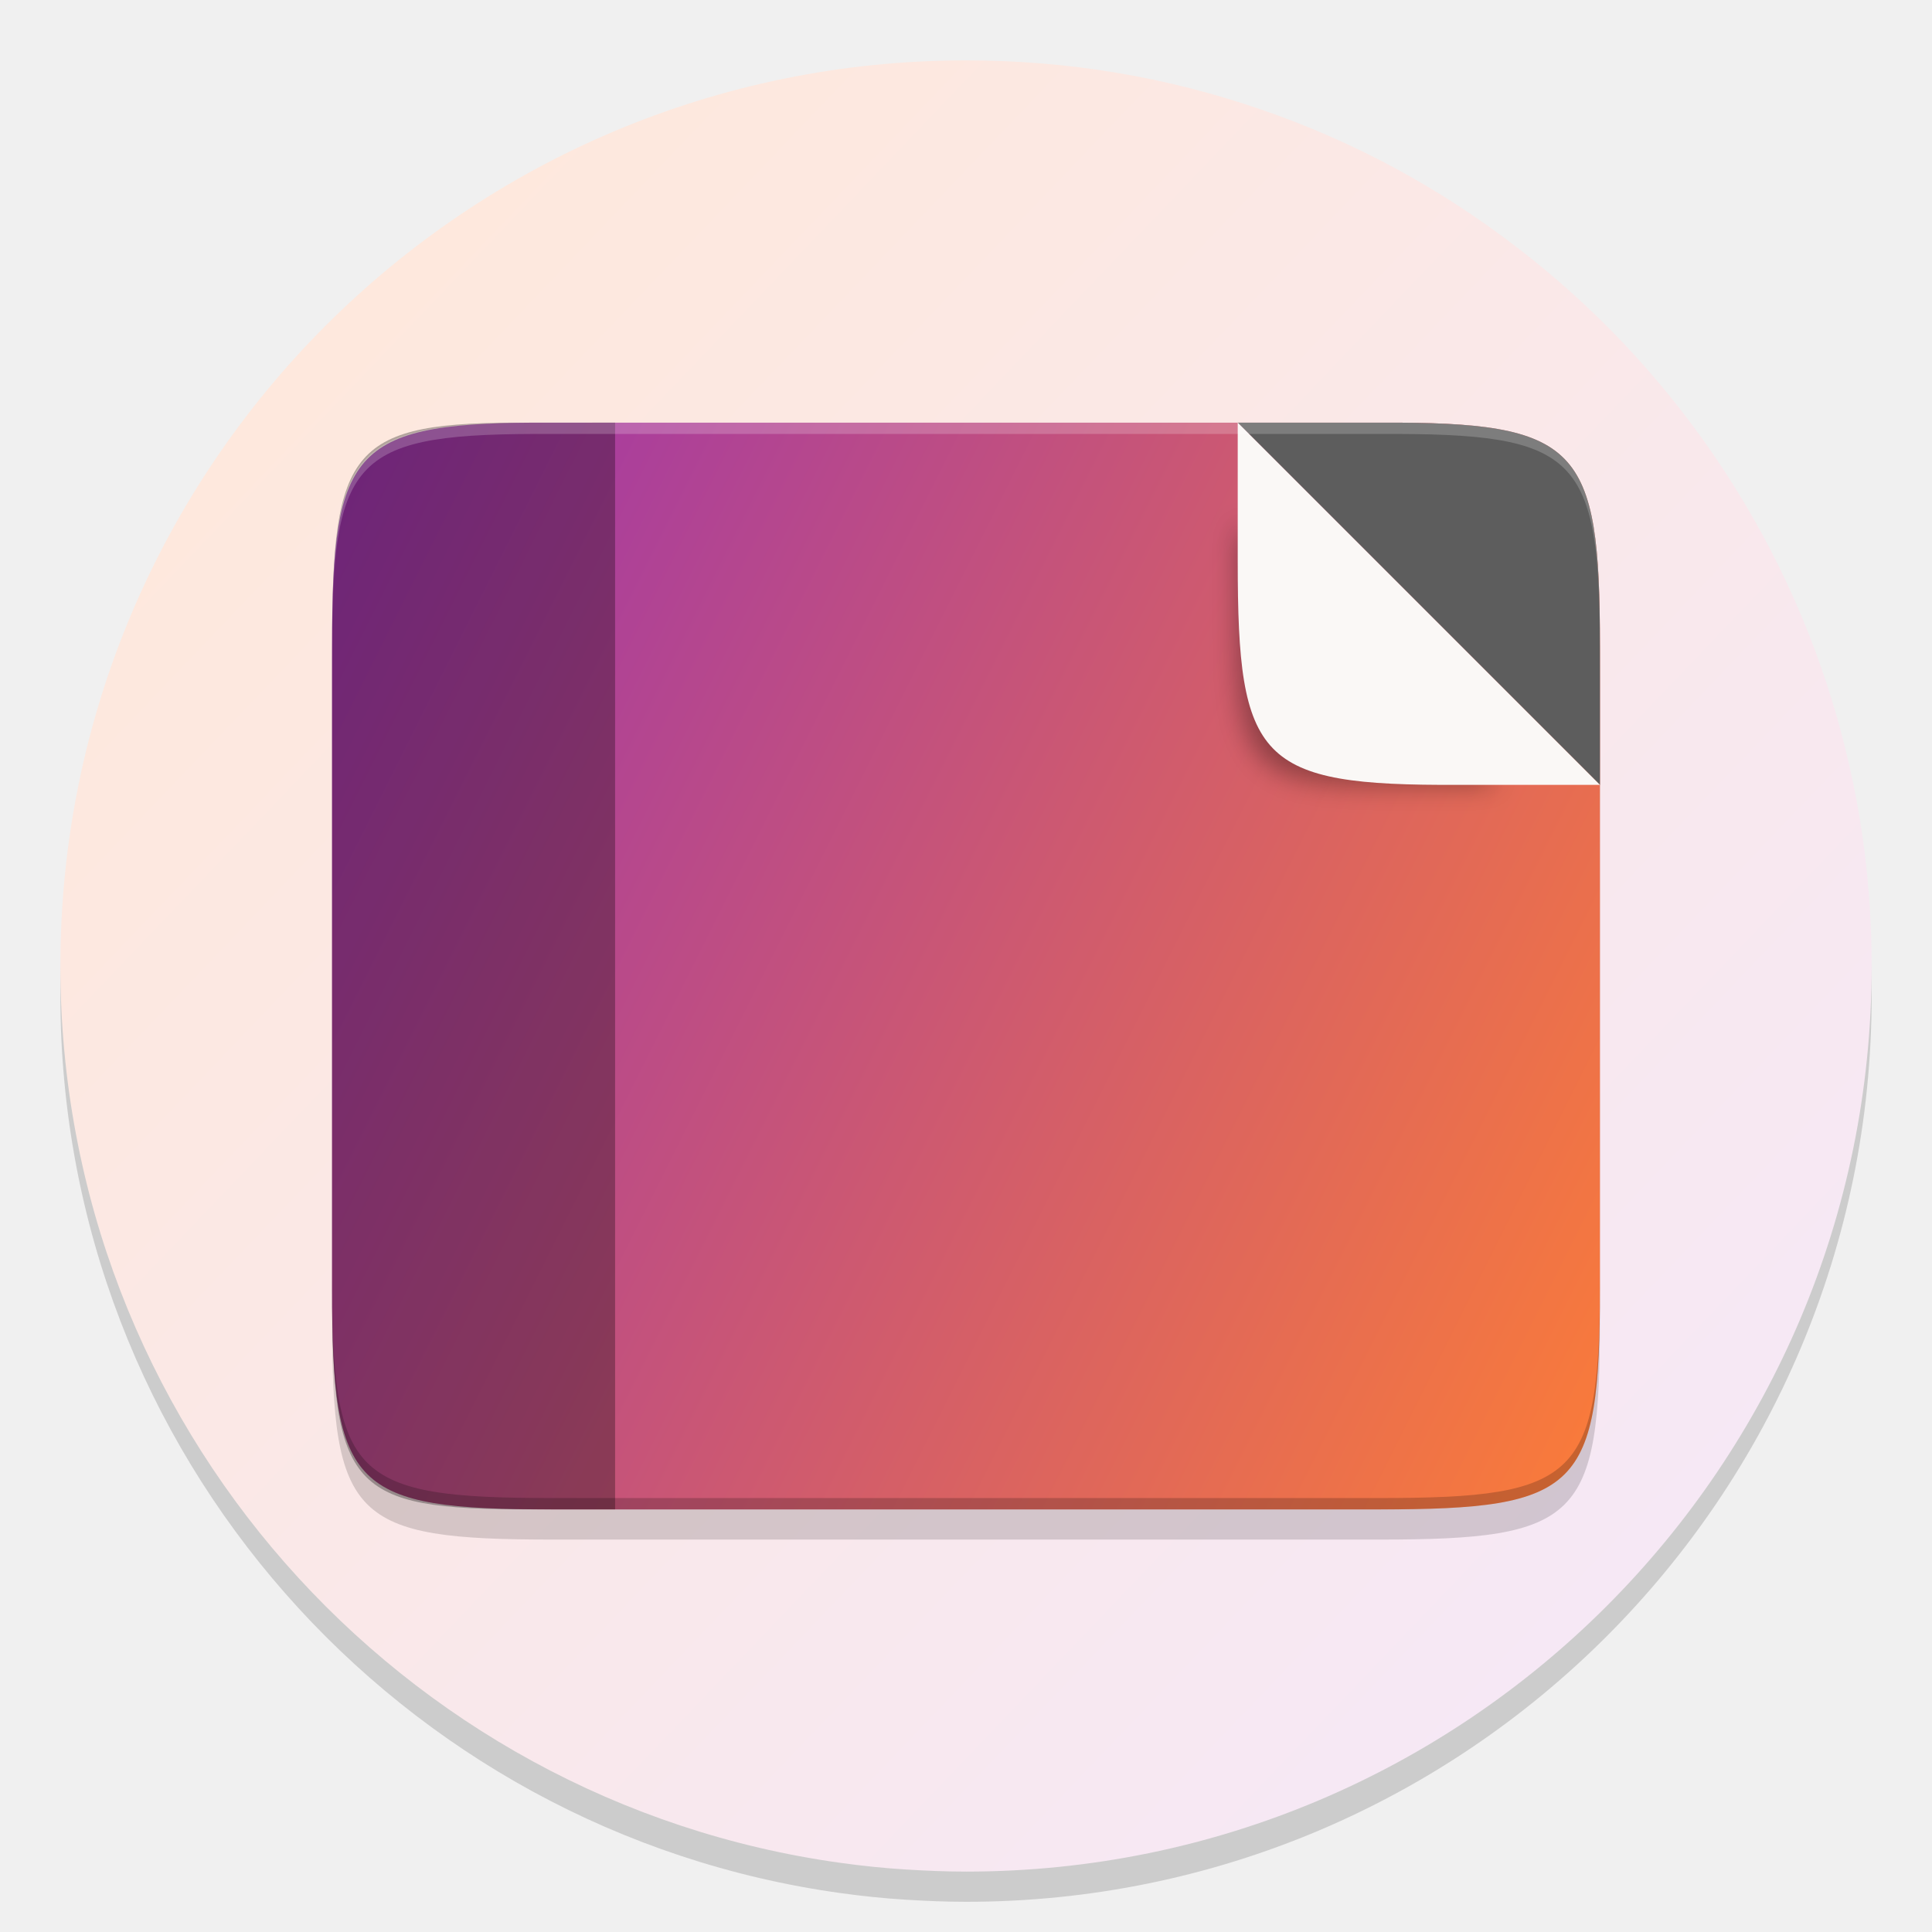
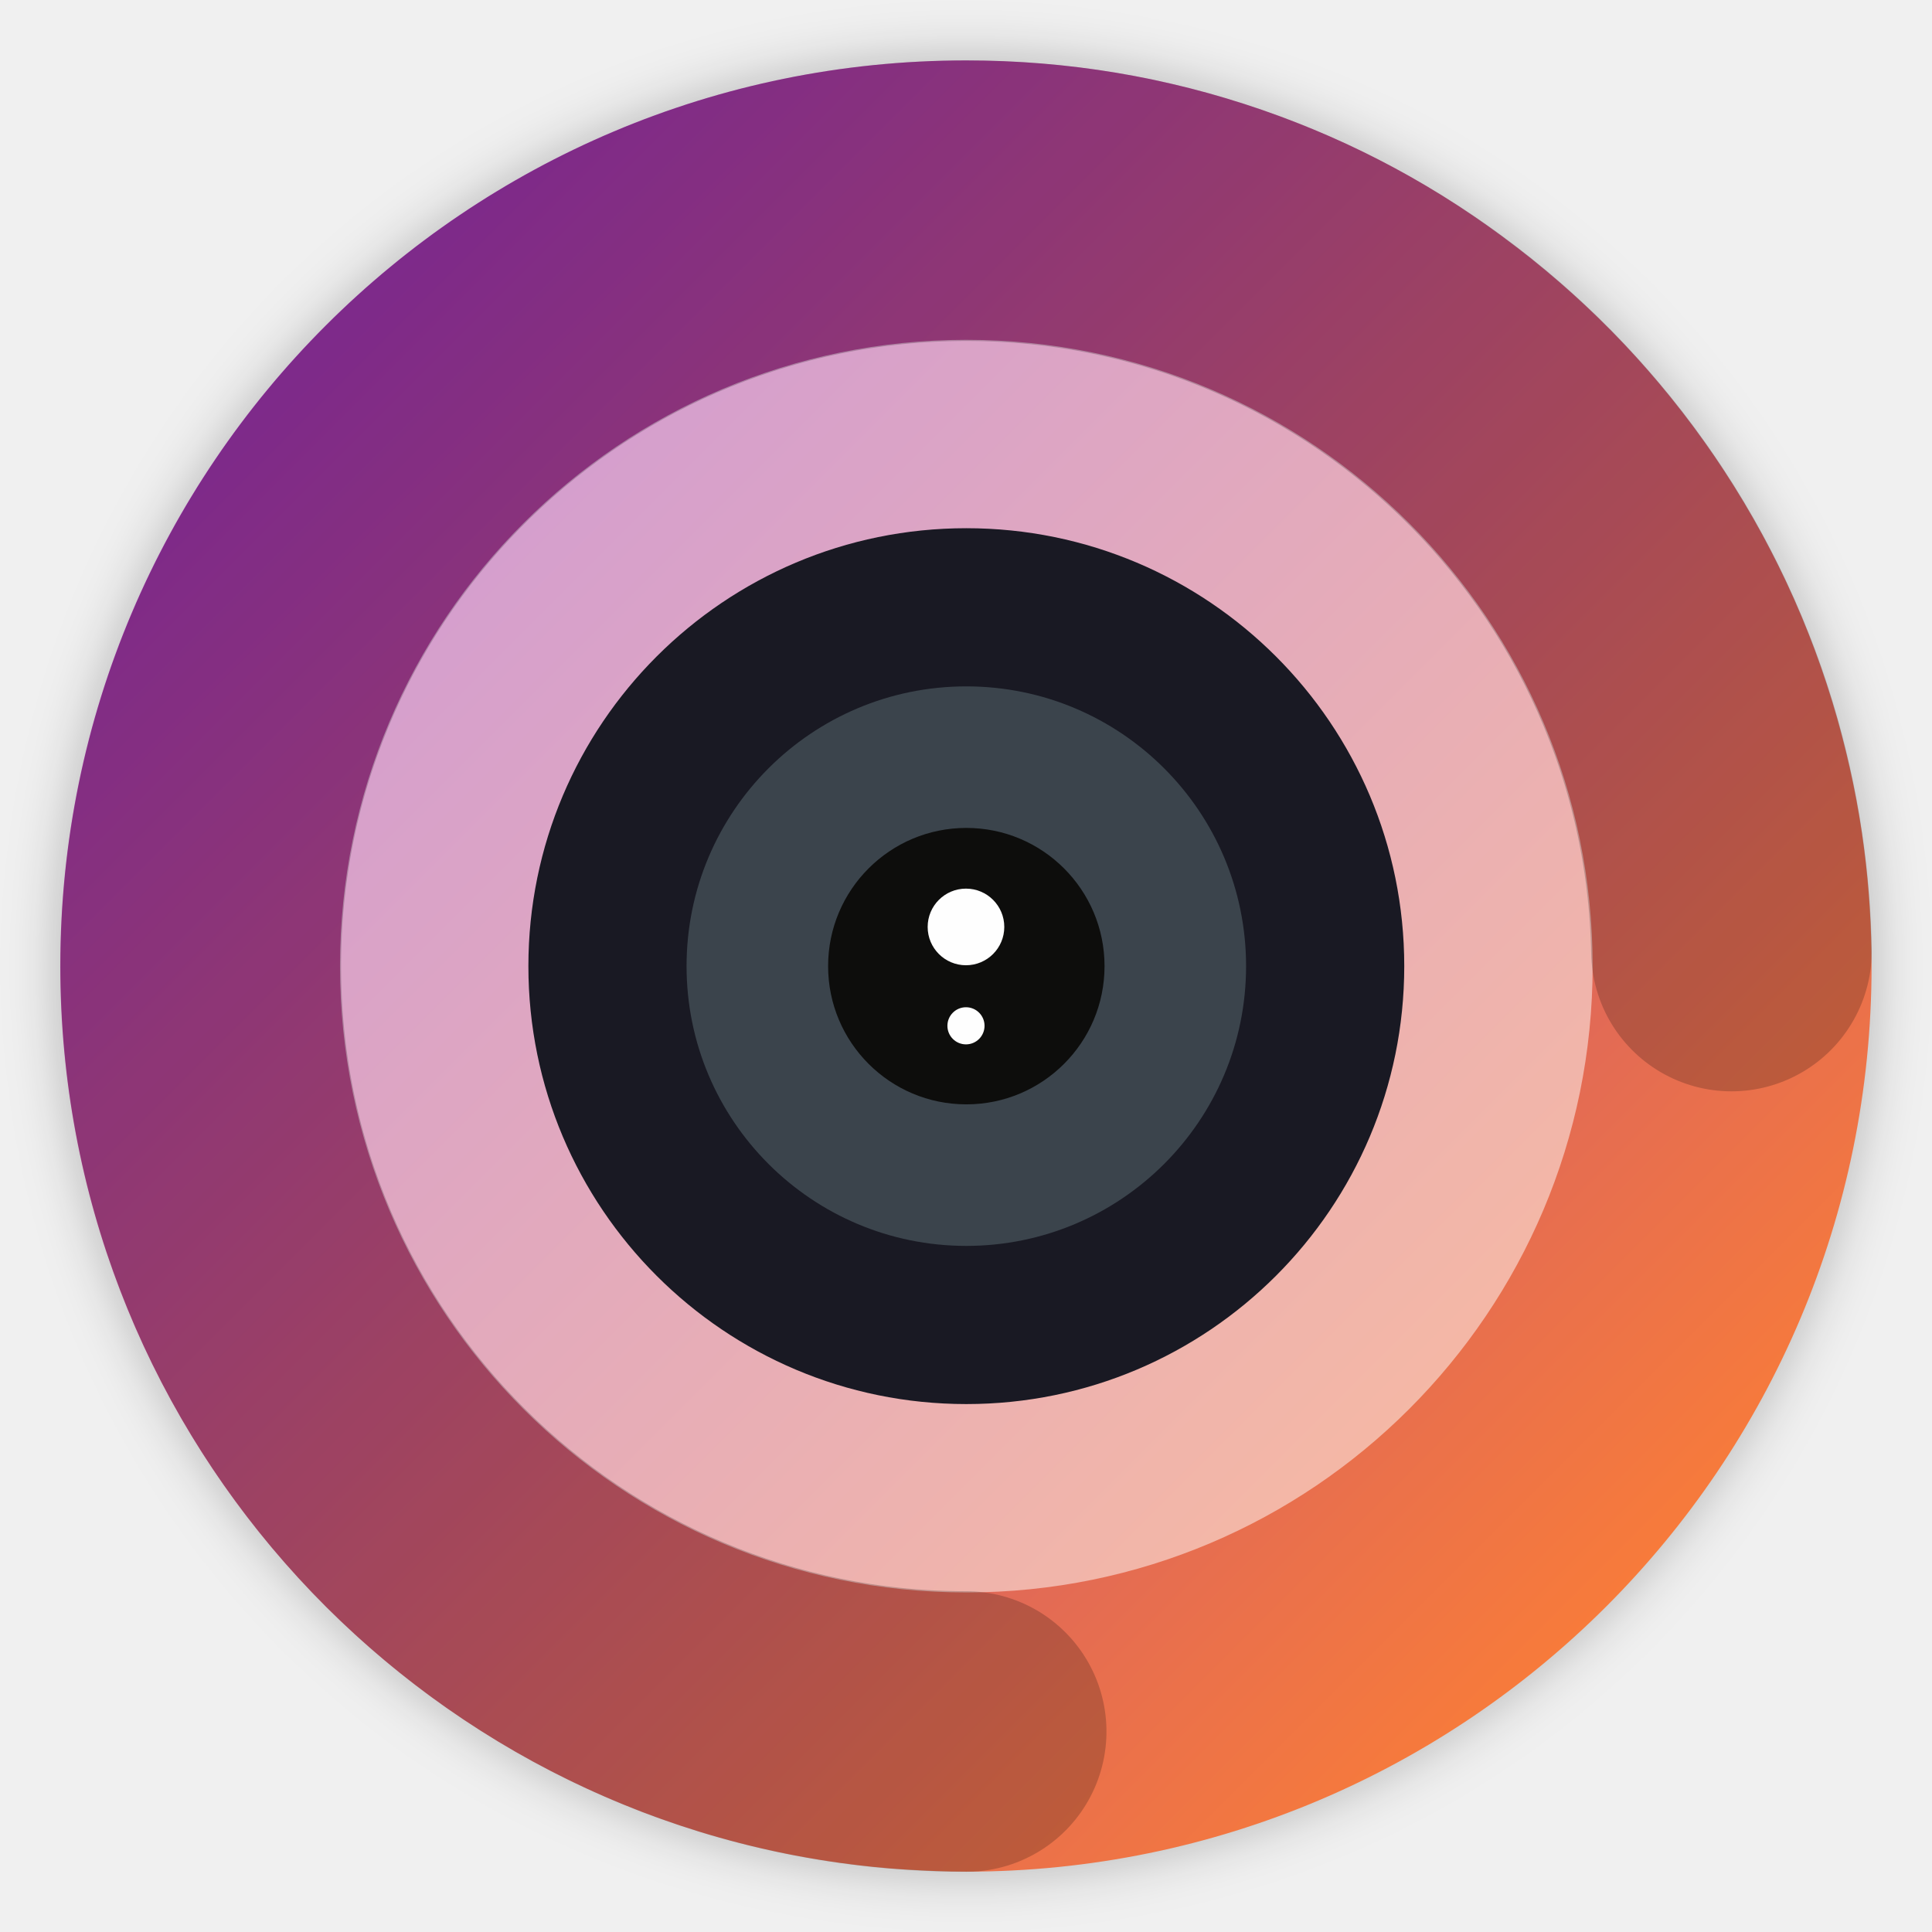
<svg xmlns="http://www.w3.org/2000/svg" width="64" height="64" version="1.1">
  <defs>
    <linearGradient id="b" x1="399.57" x2="399.57" y1="545.8" y2="517.8" gradientTransform="matrix(2.1429 0 0 2.1429 -826.36 -1107.5)" gradientUnits="userSpaceOnUse">
      <stop stop-color="#3889e9" offset="0" />
      <stop stop-color="#5ea5fb" offset="1" />
    </linearGradient>
-     <linearGradient id="a" x1="10" x2="60" y1="9" y2="56.737" gradientUnits="userSpaceOnUse">
-       <stop stop-color="#fee8dc" offset="0" />
-       <stop stop-color="#f5e8f8" offset="1" />
+     <linearGradient id="linearGradient868" x1="55.695" x2="11.004" y1="53.475" y2="8.784" gradientTransform="translate(81.114)" gradientUnits="userSpaceOnUse">
+       <stop stop-color="#fa7d37" offset="0" />
+       <stop stop-color="#9b32af" offset="1" />
    </linearGradient>
-     <linearGradient id="c" x1="529.66" x2="-35.31" y1="401.58" y2="119.09" gradientTransform="matrix(.093261 0 0 .093259 7.9998 7.67)" gradientUnits="userSpaceOnUse">
-       <stop stop-color="#fb7c38" offset="0" />
-       <stop stop-color="#9b33ae" offset="1" />
-     </linearGradient>
-     <filter id="d" x="-.12" y="-.12" width="1.24" height="1.24" color-interpolation-filters="sRGB">
-       <feGaussianBlur stdDeviation="0.475" />
+     <filter id="filter858" x="-.036" y="-.036" width="1.072" height="1.072" color-interpolation-filters="sRGB">
+       <feGaussianBlur stdDeviation="0.9" />
    </filter>
  </defs>
-   <path d="m50.249 9.194q-3.86-2.973-8.444-4.556-4.737-1.637-9.802-1.637c-16.57 0-30.003 13.432-30.003 30.001 0 15.158 11.245 27.684 25.845 29.709 0.712 0.099 1.434 0.175 2.159 0.219 0.661 0.041 1.326 0.07 2 0.07 16.567 0 29.997-13.432 29.997-29.999 0-1.31-0.083-2.604-0.245-3.866-0.188-1.475-0.493-2.909-0.884-4.305q-1.329-4.689-4.082-8.726-2.721-3.977-6.54-6.911z" opacity=".15" stroke-width=".997" />
-   <path d="m50.249 8.193q-3.86-2.973-8.444-4.556-4.737-1.637-9.802-1.637c-16.57 0-30.003 13.432-30.003 30.001 0 15.158 11.245 27.684 25.845 29.709 0.712 0.099 1.434 0.175 2.159 0.219 0.661 0.041 1.326 0.07 2 0.07 16.567 0 29.997-13.432 29.997-29.999 0-1.31-0.083-2.604-0.245-3.866-0.188-1.475-0.493-2.909-0.884-4.305q-1.329-4.689-4.082-8.726-2.721-3.977-6.54-6.911z" fill="url(#a)" stroke-width=".997" />
+   <path d="m50.249 8.193q-3.86-2.973-8.444-4.556-4.737-1.637-9.802-1.637c-16.57 0-30.003 13.432-30.003 30.001 0 15.158 11.245 27.684 25.845 29.709 0.712 0.099 1.434 0.175 2.159 0.219 0.661 0.041 1.326 0.07 2 0.07 16.567 0 29.997-13.432 29.997-29.999 0-1.31-0.083-2.604-0.245-3.866-0.188-1.475-0.493-2.909-0.884-4.305q-1.329-4.689-4.082-8.726-2.721-3.977-6.54-6.911z" filter="url(#filter858)" opacity=".25" stroke-width=".997" />
+   <g transform="translate(-81.114 .0018159)">
+     <path d="m131.36 8.193q-3.86-2.973-8.444-4.556-4.737-1.637-9.802-1.637c-16.57 0-30.003 13.432-30.003 30.001 0 15.158 11.245 27.684 25.845 29.709 0.712 0.099 1.434 0.175 2.159 0.219 0.661 0.041 1.326 0.07 2 0.07 16.567 0 29.997-13.432 29.997-29.999 0-1.31-0.083-2.604-0.245-3.866-0.188-1.475-0.493-2.909-0.884-4.305q-1.329-4.689-4.082-8.726-2.721-3.977-6.54-6.911z" fill="url(#linearGradient868)" stroke-width=".997" />
+     <g transform="matrix(1.0296 0 0 1.0296 -54.834 -36.304)">
+       <circle cx="163.13" cy="66.343" r="20.151" fill="#fff" opacity=".5" stroke-width=".356" />
+       <circle cx="163.13" cy="66.343" r="14.09" fill="#191923" stroke-width=".249" />
+       <circle cx="163.13" cy="66.343" r="9.001" fill="#3b444c" stroke-width=".159" />
+       <circle cx="163.13" cy="66.343" r="4.447" fill="#0d0d0c" stroke-width=".079" />
+       <g transform="matrix(2.0044 0 0 2.0044 805.95 223.69)" fill="#fefefe">
+         <circle cx="-320.71" cy="-79.13" r=".615" stroke-width=".011" />
+         <circle cx="-320.71" cy="-77.543" r=".298" stroke-width=".005" />
+       </g>
+     </g>
+     <path transform="rotate(90)" d="m57.357-113.12a25.356 25.356 0 0 1-25.189 25.355 25.356 25.356 0 0 1-25.52-25.023 25.356 25.356 0 0 1 24.855-25.683" fill="none" opacity=".2" stroke="#000" stroke-dashoffset="3" stroke-linecap="round" stroke-width="9.294" style="paint-order:stroke fill markers" />
+   </g>
  <circle cx="32.02" cy="32.044" r="30.001" fill-opacity="0" stroke-width="1.571" />
  <circle cx="32.02" cy="32.044" r="0" fill="url(#b)" stroke-width="1.571" />
-   <g transform="matrix(.911 0 0 .911 3.712 2.8953)">
-     <g>
-       <path d="m16.025 13.288c-7.279-0.036-8.025 0.857-8.025 8.121v0.111 0.206 23.069c0 7.265 0.746 8.01 8.025 8.01h15.026 15.026c7.279 0 8.026-0.746 8.026-8.01v-23.069-0.206-0.111c0-7.264-0.746-8.157-8.026-8.121h-15.026z" color="#000000" opacity=".15" />
-       <path d="m16.025 12.191c-7.279-0.036-8.025 0.857-8.025 8.121v0.111 0.206 23.069c0 7.265 0.746 8.01 8.025 8.01h15.026 15.026c7.279 0 8.026-0.746 8.026-8.01v-23.069-0.206-0.111c0-7.264-0.746-8.157-8.026-8.121h-15.026z" color="#000000" fill="url(#c)" />
-       <path d="m8 43.285v0.412c0 7.265 0.746 8.01 8.025 8.01h15.026 15.026c7.279 0 8.026-0.746 8.026-8.01v-0.412c0 7.265-0.746 8.01-8.026 8.01h-15.026-15.026c-7.279 0-8.025-0.746-8.025-8.01z" color="#000000" opacity=".2" />
-     </g>
-     <path d="m15.166 12.191c-6.5-0.036-7.165 0.857-7.165 8.121v23.385c0 7.265 0.666 8.01 7.165 8.01h3.126v-39.517z" enable-background="new" opacity=".3" />
-     <g>
-       <path d="m40.932 12.191 13.171 13.171v-4.733-0.206-0.111c0-7.264-0.746-8.157-8.026-8.121z" color="#000000" fill="#5d5d5d" />
-       <path d="m50.43 25.361-9.498-9.498v3.413 0.148 0.08c0 5.238 0.538 5.882 5.787 5.856z" color="#000000" filter="url(#d)" opacity=".35" />
-       <path d="m54.103 25.361-13.171-13.171v4.733 0.206 0.111c0 7.264 0.746 8.157 8.026 8.121z" color="#000000" fill="#faf8f6" />
-       <path d="m16.025 12.19c-7.279-0.036-8.025 0.746-8.025 8.011v0.412c0-7.265 0.746-8.046 8.025-8.011h15.026 15.026c7.279-0.036 8.026 0.746 8.026 8.011v-0.412c0-7.265-0.746-8.046-8.026-8.011h-15.026z" color="#000000" fill="#fff" opacity=".2" />
-     </g>
-   </g>
+   <circle cx="-1019.3" cy="-1202" r="0" fill="#5e4aa6" />
</svg>
